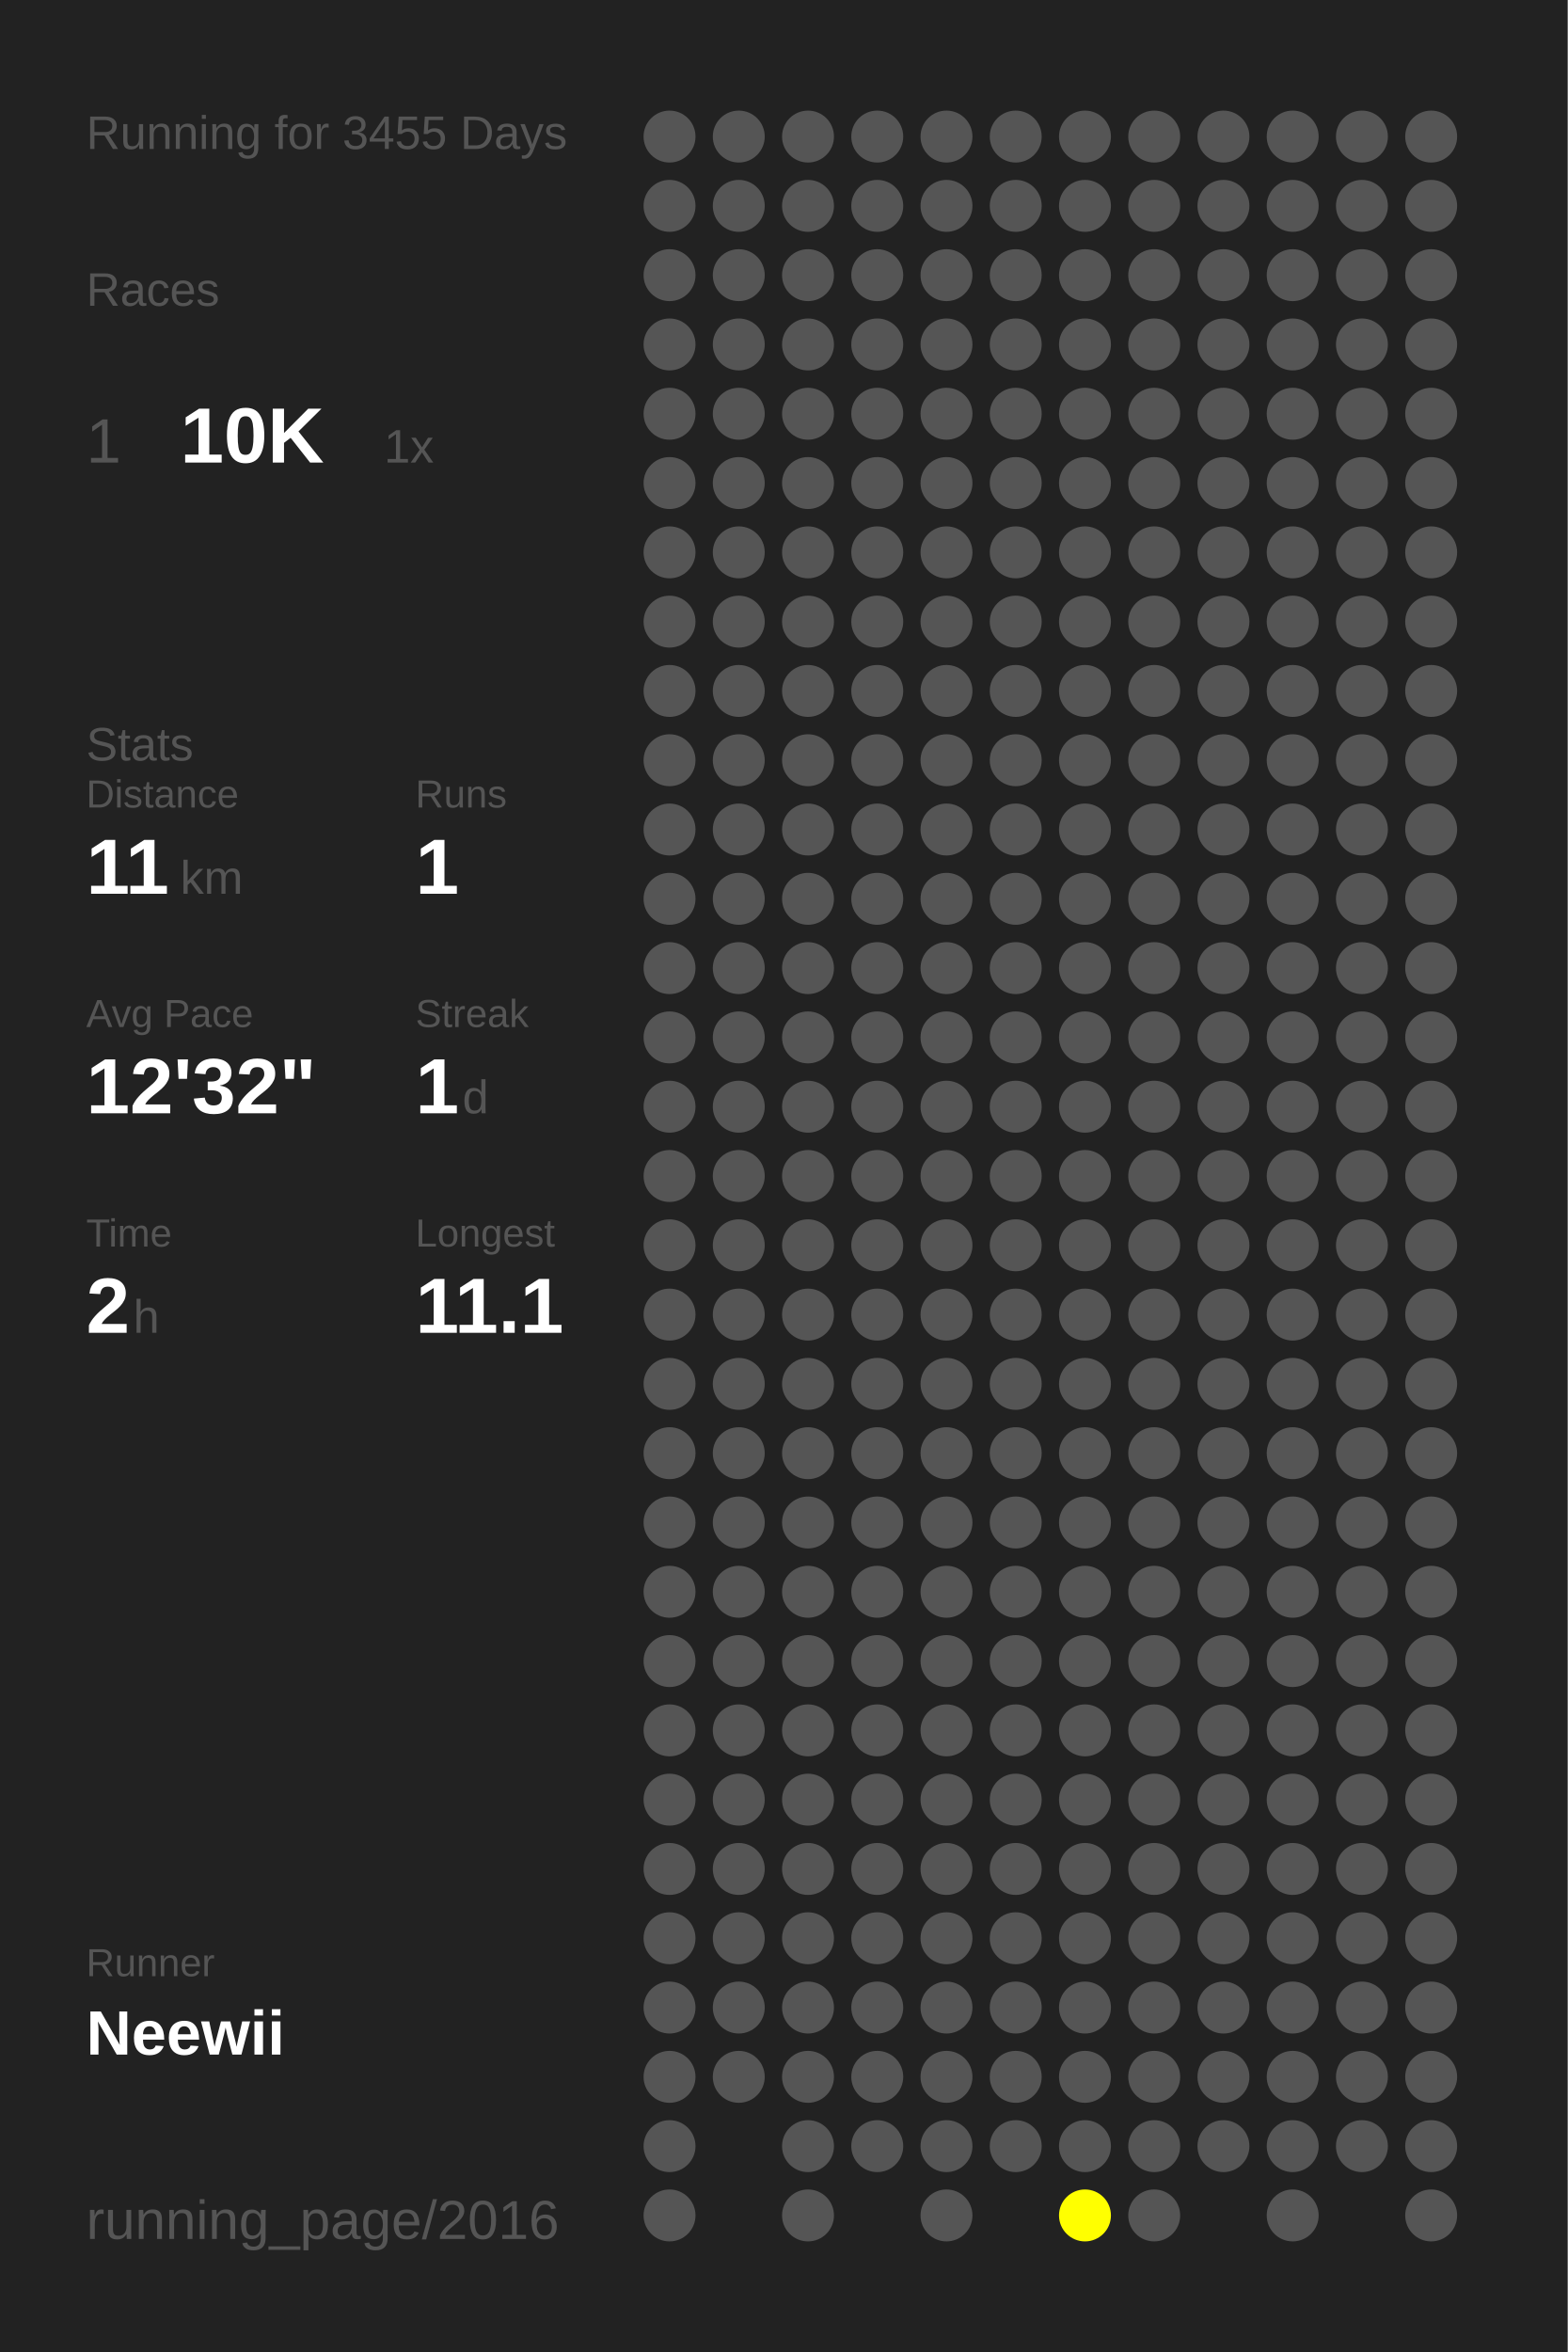
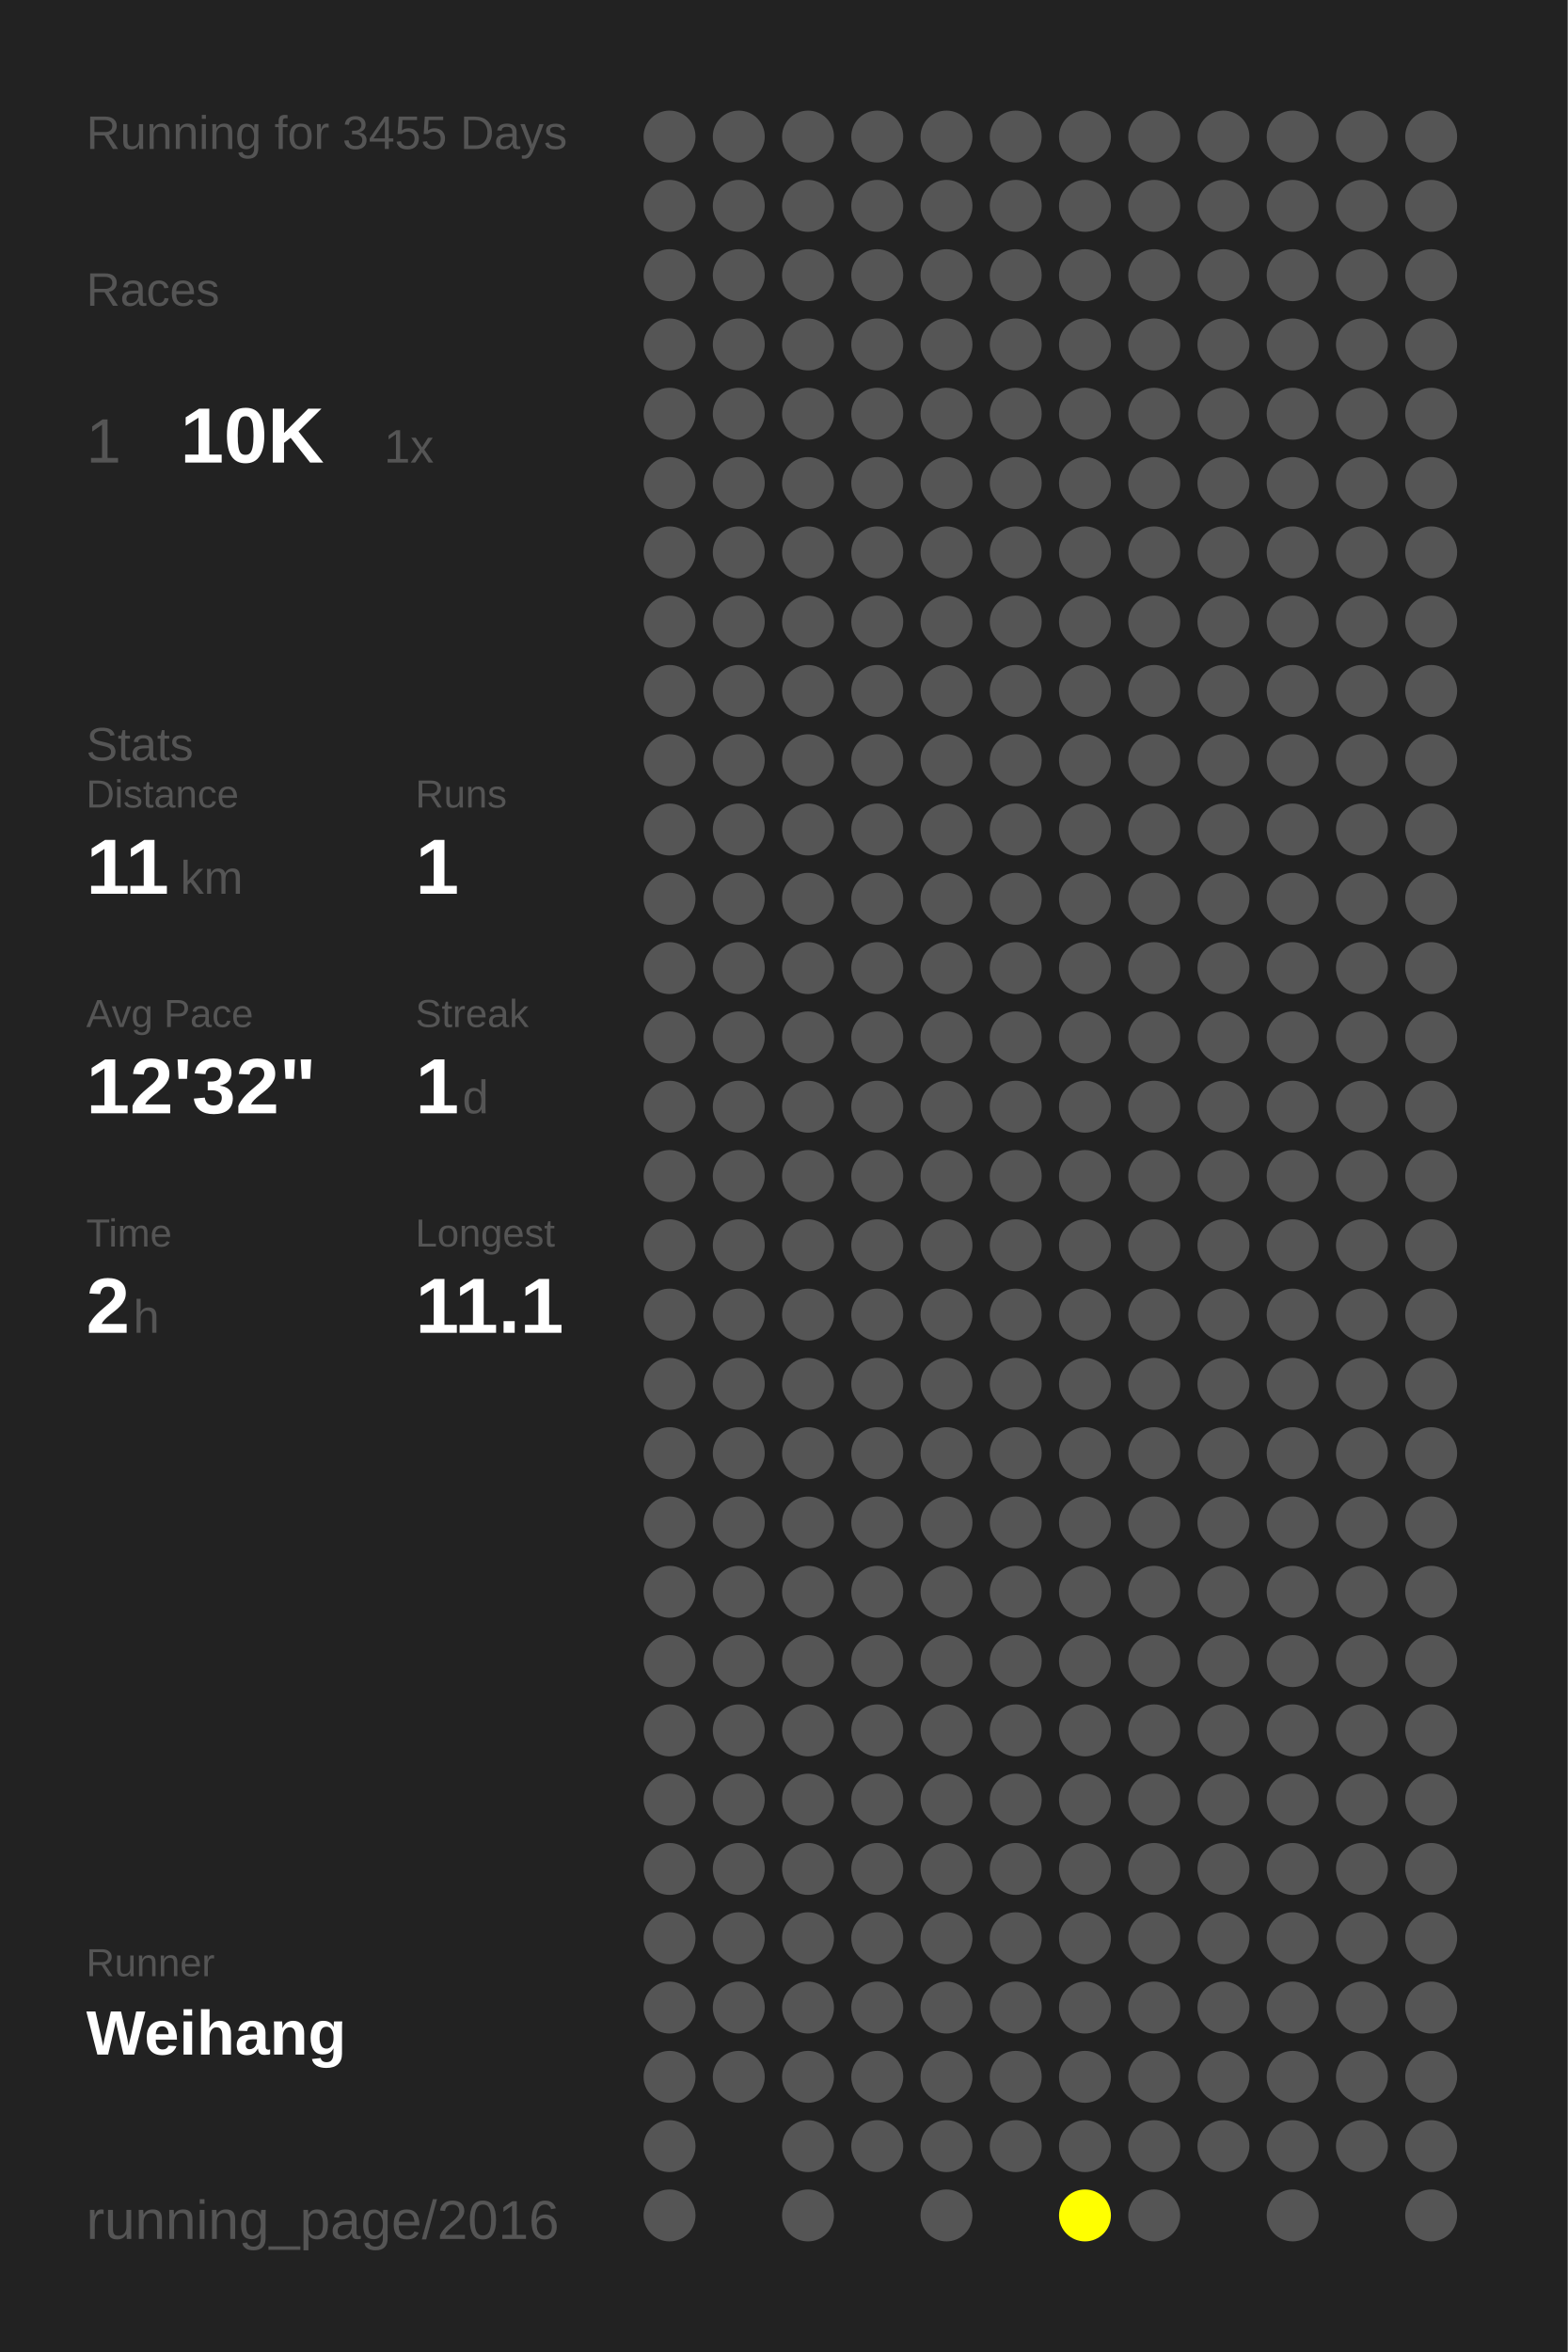
<svg xmlns="http://www.w3.org/2000/svg" baseProfile="full" height="300mm" version="1.1" viewBox="0,0,200,300" width="200mm">
  <defs />
  <rect fill="#222222" height="300" width="200" x="0" y="0" />
  <text fill="#555555" style="font-size:6px; font-family:Arial;" x="11" y="19">Running for 3455 Days</text>
  <text fill="#555555" style="font-size:6px; font-family:Arial;" x="11" y="39">Races</text>
  <text fill="#555555" style="font-size:8px; font-family:Arial;" x="11" y="59">1</text>
  <text fill="#FFFFFF" style="font-size:10px; font-family:Arial; font-weight:bold;" x="23" y="59">10K</text>
  <text fill="#555555" style="font-size:6px; font-family:Arial;" x="49" y="59">1x</text>
  <text fill="#555555" style="font-size:6px; font-family:Arial;" x="11" y="97">Stats</text>
  <text fill="#555555" style="font-size:5px; font-family:Arial;" x="11" y="103">Distance</text>
  <text fill="#FFFFFF" style="font-size:10px; font-family:Arial; font-weight:bold;" x="11" y="114">11</text>
  <text fill="#555555" style="font-size:6px; font-family:Arial;" x="23" y="114">km</text>
  <text fill="#555555" style="font-size:5px; font-family:Arial;" x="53" y="103">Runs</text>
  <text fill="#FFFFFF" style="font-size:10px; font-family:Arial; font-weight:bold;" x="53" y="114">1</text>
  <text fill="#555555" style="font-size:5px; font-family:Arial;" x="11" y="131">Avg Pace</text>
  <text fill="#FFFFFF" style="font-size:10px; font-family:Arial; font-weight:bold;" x="11" y="142">12'32"</text>
  <text fill="#555555" style="font-size:5px; font-family:Arial;" x="53" y="131">Streak</text>
  <text fill="#FFFFFF" style="font-size:10px; font-family:Arial; font-weight:bold;" x="53" y="142">1</text>
  <text fill="#555555" style="font-size:6px; font-family:Arial;" x="59" y="142">d</text>
  <text fill="#555555" style="font-size:5px; font-family:Arial;" x="11" y="159">Time</text>
  <text fill="#FFFFFF" style="font-size:10px; font-family:Arial; font-weight:bold;" x="11" y="170">2</text>
  <text fill="#555555" style="font-size:6px; font-family:Arial;" x="17" y="170">h</text>
  <text fill="#555555" style="font-size:5px; font-family:Arial;" x="53" y="159">Longest</text>
  <text fill="#FFFFFF" style="font-size:10px; font-family:Arial; font-weight:bold;" x="53" y="170">11.1</text>
  <text fill="#555555" style="font-size:5px; font-family:Arial;" x="11" y="252.065">Runner</text>
-   <text fill="#FFFFFF" style="font-size:8px; font-family:Arial; font-weight:bold;" x="11" y="262.065">Neewii</text>
+   <text fill="#FFFFFF" style="font-size:8px; font-family:Arial; font-weight:bold;" x="11" y="262.065">Weihang</text>
  <text fill="#555555" style="font-size:7px; font-family:Arial;" x="11" y="285.581">running_page/2016</text>
  <circle cx="85.417" cy="17.419" fill="#555555" r="3.312" />
  <circle cx="85.417" cy="26.258" fill="#555555" r="3.312" />
  <circle cx="85.417" cy="35.097" fill="#555555" r="3.312" />
  <circle cx="85.417" cy="43.935" fill="#555555" r="3.312" />
  <circle cx="85.417" cy="52.774" fill="#555555" r="3.312" />
  <circle cx="85.417" cy="61.613" fill="#555555" r="3.312" />
  <circle cx="85.417" cy="70.452" fill="#555555" r="3.312" />
  <circle cx="85.417" cy="79.29" fill="#555555" r="3.312" />
  <circle cx="85.417" cy="88.129" fill="#555555" r="3.312" />
  <circle cx="85.417" cy="96.968" fill="#555555" r="3.312" />
  <circle cx="85.417" cy="105.806" fill="#555555" r="3.312" />
  <circle cx="85.417" cy="114.645" fill="#555555" r="3.312" />
  <circle cx="85.417" cy="123.484" fill="#555555" r="3.312" />
  <circle cx="85.417" cy="132.323" fill="#555555" r="3.312" />
  <circle cx="85.417" cy="141.161" fill="#555555" r="3.312" />
  <circle cx="85.417" cy="150" fill="#555555" r="3.312" />
  <circle cx="85.417" cy="158.839" fill="#555555" r="3.312" />
  <circle cx="85.417" cy="167.677" fill="#555555" r="3.312" />
  <circle cx="85.417" cy="176.516" fill="#555555" r="3.312" />
  <circle cx="85.417" cy="185.355" fill="#555555" r="3.312" />
  <circle cx="85.417" cy="194.194" fill="#555555" r="3.312" />
  <circle cx="85.417" cy="203.032" fill="#555555" r="3.312" />
  <circle cx="85.417" cy="211.871" fill="#555555" r="3.312" />
  <circle cx="85.417" cy="220.71" fill="#555555" r="3.312" />
  <circle cx="85.417" cy="229.548" fill="#555555" r="3.312" />
  <circle cx="85.417" cy="238.387" fill="#555555" r="3.312" />
  <circle cx="85.417" cy="247.226" fill="#555555" r="3.312" />
  <circle cx="85.417" cy="256.065" fill="#555555" r="3.312" />
  <circle cx="85.417" cy="264.903" fill="#555555" r="3.312" />
  <circle cx="85.417" cy="273.742" fill="#555555" r="3.312" />
  <circle cx="85.417" cy="282.581" fill="#555555" r="3.312" />
  <circle cx="94.25" cy="17.419" fill="#555555" r="3.312" />
  <circle cx="94.25" cy="26.258" fill="#555555" r="3.312" />
  <circle cx="94.25" cy="35.097" fill="#555555" r="3.312" />
  <circle cx="94.25" cy="43.935" fill="#555555" r="3.312" />
  <circle cx="94.25" cy="52.774" fill="#555555" r="3.312" />
  <circle cx="94.25" cy="61.613" fill="#555555" r="3.312" />
  <circle cx="94.25" cy="70.452" fill="#555555" r="3.312" />
  <circle cx="94.25" cy="79.29" fill="#555555" r="3.312" />
  <circle cx="94.25" cy="88.129" fill="#555555" r="3.312" />
  <circle cx="94.25" cy="96.968" fill="#555555" r="3.312" />
  <circle cx="94.25" cy="105.806" fill="#555555" r="3.312" />
  <circle cx="94.25" cy="114.645" fill="#555555" r="3.312" />
  <circle cx="94.25" cy="123.484" fill="#555555" r="3.312" />
  <circle cx="94.25" cy="132.323" fill="#555555" r="3.312" />
  <circle cx="94.25" cy="141.161" fill="#555555" r="3.312" />
  <circle cx="94.25" cy="150" fill="#555555" r="3.312" />
  <circle cx="94.25" cy="158.839" fill="#555555" r="3.312" />
  <circle cx="94.25" cy="167.677" fill="#555555" r="3.312" />
  <circle cx="94.25" cy="176.516" fill="#555555" r="3.312" />
  <circle cx="94.25" cy="185.355" fill="#555555" r="3.312" />
  <circle cx="94.25" cy="194.194" fill="#555555" r="3.312" />
  <circle cx="94.25" cy="203.032" fill="#555555" r="3.312" />
  <circle cx="94.25" cy="211.871" fill="#555555" r="3.312" />
  <circle cx="94.25" cy="220.71" fill="#555555" r="3.312" />
  <circle cx="94.25" cy="229.548" fill="#555555" r="3.312" />
  <circle cx="94.25" cy="238.387" fill="#555555" r="3.312" />
  <circle cx="94.25" cy="247.226" fill="#555555" r="3.312" />
  <circle cx="94.25" cy="256.065" fill="#555555" r="3.312" />
  <circle cx="94.25" cy="264.903" fill="#555555" r="3.312" />
  <circle cx="103.083" cy="17.419" fill="#555555" r="3.312" />
  <circle cx="103.083" cy="26.258" fill="#555555" r="3.312" />
  <circle cx="103.083" cy="35.097" fill="#555555" r="3.312" />
  <circle cx="103.083" cy="43.935" fill="#555555" r="3.312" />
  <circle cx="103.083" cy="52.774" fill="#555555" r="3.312" />
  <circle cx="103.083" cy="61.613" fill="#555555" r="3.312" />
  <circle cx="103.083" cy="70.452" fill="#555555" r="3.312" />
  <circle cx="103.083" cy="79.29" fill="#555555" r="3.312" />
  <circle cx="103.083" cy="88.129" fill="#555555" r="3.312" />
  <circle cx="103.083" cy="96.968" fill="#555555" r="3.312" />
  <circle cx="103.083" cy="105.806" fill="#555555" r="3.312" />
  <circle cx="103.083" cy="114.645" fill="#555555" r="3.312" />
  <circle cx="103.083" cy="123.484" fill="#555555" r="3.312" />
  <circle cx="103.083" cy="132.323" fill="#555555" r="3.312" />
  <circle cx="103.083" cy="141.161" fill="#555555" r="3.312" />
  <circle cx="103.083" cy="150" fill="#555555" r="3.312" />
  <circle cx="103.083" cy="158.839" fill="#555555" r="3.312" />
  <circle cx="103.083" cy="167.677" fill="#555555" r="3.312" />
  <circle cx="103.083" cy="176.516" fill="#555555" r="3.312" />
  <circle cx="103.083" cy="185.355" fill="#555555" r="3.312" />
  <circle cx="103.083" cy="194.194" fill="#555555" r="3.312" />
  <circle cx="103.083" cy="203.032" fill="#555555" r="3.312" />
  <circle cx="103.083" cy="211.871" fill="#555555" r="3.312" />
  <circle cx="103.083" cy="220.71" fill="#555555" r="3.312" />
  <circle cx="103.083" cy="229.548" fill="#555555" r="3.312" />
  <circle cx="103.083" cy="238.387" fill="#555555" r="3.312" />
  <circle cx="103.083" cy="247.226" fill="#555555" r="3.312" />
  <circle cx="103.083" cy="256.065" fill="#555555" r="3.312" />
  <circle cx="103.083" cy="264.903" fill="#555555" r="3.312" />
  <circle cx="103.083" cy="273.742" fill="#555555" r="3.312" />
  <circle cx="103.083" cy="282.581" fill="#555555" r="3.312" />
  <circle cx="111.917" cy="17.419" fill="#555555" r="3.312" />
  <circle cx="111.917" cy="26.258" fill="#555555" r="3.312" />
  <circle cx="111.917" cy="35.097" fill="#555555" r="3.312" />
  <circle cx="111.917" cy="43.935" fill="#555555" r="3.312" />
  <circle cx="111.917" cy="52.774" fill="#555555" r="3.312" />
  <circle cx="111.917" cy="61.613" fill="#555555" r="3.312" />
  <circle cx="111.917" cy="70.452" fill="#555555" r="3.312" />
  <circle cx="111.917" cy="79.29" fill="#555555" r="3.312" />
  <circle cx="111.917" cy="88.129" fill="#555555" r="3.312" />
  <circle cx="111.917" cy="96.968" fill="#555555" r="3.312" />
  <circle cx="111.917" cy="105.806" fill="#555555" r="3.312" />
  <circle cx="111.917" cy="114.645" fill="#555555" r="3.312" />
  <circle cx="111.917" cy="123.484" fill="#555555" r="3.312" />
  <circle cx="111.917" cy="132.323" fill="#555555" r="3.312" />
  <circle cx="111.917" cy="141.161" fill="#555555" r="3.312" />
  <circle cx="111.917" cy="150" fill="#555555" r="3.312" />
  <circle cx="111.917" cy="158.839" fill="#555555" r="3.312" />
  <circle cx="111.917" cy="167.677" fill="#555555" r="3.312" />
  <circle cx="111.917" cy="176.516" fill="#555555" r="3.312" />
  <circle cx="111.917" cy="185.355" fill="#555555" r="3.312" />
  <circle cx="111.917" cy="194.194" fill="#555555" r="3.312" />
  <circle cx="111.917" cy="203.032" fill="#555555" r="3.312" />
  <circle cx="111.917" cy="211.871" fill="#555555" r="3.312" />
  <circle cx="111.917" cy="220.71" fill="#555555" r="3.312" />
  <circle cx="111.917" cy="229.548" fill="#555555" r="3.312" />
  <circle cx="111.917" cy="238.387" fill="#555555" r="3.312" />
  <circle cx="111.917" cy="247.226" fill="#555555" r="3.312" />
  <circle cx="111.917" cy="256.065" fill="#555555" r="3.312" />
  <circle cx="111.917" cy="264.903" fill="#555555" r="3.312" />
  <circle cx="111.917" cy="273.742" fill="#555555" r="3.312" />
  <circle cx="120.75" cy="17.419" fill="#555555" r="3.312" />
  <circle cx="120.75" cy="26.258" fill="#555555" r="3.312" />
  <circle cx="120.75" cy="35.097" fill="#555555" r="3.312" />
  <circle cx="120.75" cy="43.935" fill="#555555" r="3.312" />
  <circle cx="120.75" cy="52.774" fill="#555555" r="3.312" />
  <circle cx="120.75" cy="61.613" fill="#555555" r="3.312" />
  <circle cx="120.75" cy="70.452" fill="#555555" r="3.312" />
  <circle cx="120.75" cy="79.29" fill="#555555" r="3.312" />
  <circle cx="120.75" cy="88.129" fill="#555555" r="3.312" />
  <circle cx="120.75" cy="96.968" fill="#555555" r="3.312" />
  <circle cx="120.75" cy="105.806" fill="#555555" r="3.312" />
  <circle cx="120.75" cy="114.645" fill="#555555" r="3.312" />
  <circle cx="120.75" cy="123.484" fill="#555555" r="3.312" />
  <circle cx="120.75" cy="132.323" fill="#555555" r="3.312" />
  <circle cx="120.75" cy="141.161" fill="#555555" r="3.312" />
  <circle cx="120.75" cy="150" fill="#555555" r="3.312" />
  <circle cx="120.75" cy="158.839" fill="#555555" r="3.312" />
  <circle cx="120.75" cy="167.677" fill="#555555" r="3.312" />
  <circle cx="120.75" cy="176.516" fill="#555555" r="3.312" />
  <circle cx="120.75" cy="185.355" fill="#555555" r="3.312" />
  <circle cx="120.75" cy="194.194" fill="#555555" r="3.312" />
  <circle cx="120.75" cy="203.032" fill="#555555" r="3.312" />
  <circle cx="120.75" cy="211.871" fill="#555555" r="3.312" />
  <circle cx="120.75" cy="220.71" fill="#555555" r="3.312" />
  <circle cx="120.75" cy="229.548" fill="#555555" r="3.312" />
  <circle cx="120.75" cy="238.387" fill="#555555" r="3.312" />
  <circle cx="120.75" cy="247.226" fill="#555555" r="3.312" />
  <circle cx="120.75" cy="256.065" fill="#555555" r="3.312" />
  <circle cx="120.75" cy="264.903" fill="#555555" r="3.312" />
  <circle cx="120.75" cy="273.742" fill="#555555" r="3.312" />
  <circle cx="120.75" cy="282.581" fill="#555555" r="3.312" />
  <circle cx="129.583" cy="17.419" fill="#555555" r="3.312" />
  <circle cx="129.583" cy="26.258" fill="#555555" r="3.312" />
  <circle cx="129.583" cy="35.097" fill="#555555" r="3.312" />
  <circle cx="129.583" cy="43.935" fill="#555555" r="3.312" />
  <circle cx="129.583" cy="52.774" fill="#555555" r="3.312" />
  <circle cx="129.583" cy="61.613" fill="#555555" r="3.312" />
  <circle cx="129.583" cy="70.452" fill="#555555" r="3.312" />
  <circle cx="129.583" cy="79.29" fill="#555555" r="3.312" />
  <circle cx="129.583" cy="88.129" fill="#555555" r="3.312" />
  <circle cx="129.583" cy="96.968" fill="#555555" r="3.312" />
  <circle cx="129.583" cy="105.806" fill="#555555" r="3.312" />
  <circle cx="129.583" cy="114.645" fill="#555555" r="3.312" />
  <circle cx="129.583" cy="123.484" fill="#555555" r="3.312" />
  <circle cx="129.583" cy="132.323" fill="#555555" r="3.312" />
  <circle cx="129.583" cy="141.161" fill="#555555" r="3.312" />
  <circle cx="129.583" cy="150" fill="#555555" r="3.312" />
  <circle cx="129.583" cy="158.839" fill="#555555" r="3.312" />
  <circle cx="129.583" cy="167.677" fill="#555555" r="3.312" />
  <circle cx="129.583" cy="176.516" fill="#555555" r="3.312" />
  <circle cx="129.583" cy="185.355" fill="#555555" r="3.312" />
  <circle cx="129.583" cy="194.194" fill="#555555" r="3.312" />
  <circle cx="129.583" cy="203.032" fill="#555555" r="3.312" />
  <circle cx="129.583" cy="211.871" fill="#555555" r="3.312" />
  <circle cx="129.583" cy="220.71" fill="#555555" r="3.312" />
  <circle cx="129.583" cy="229.548" fill="#555555" r="3.312" />
  <circle cx="129.583" cy="238.387" fill="#555555" r="3.312" />
  <circle cx="129.583" cy="247.226" fill="#555555" r="3.312" />
  <circle cx="129.583" cy="256.065" fill="#555555" r="3.312" />
  <circle cx="129.583" cy="264.903" fill="#555555" r="3.312" />
  <circle cx="129.583" cy="273.742" fill="#555555" r="3.312" />
  <circle cx="138.417" cy="17.419" fill="#555555" r="3.312" />
  <circle cx="138.417" cy="26.258" fill="#555555" r="3.312" />
  <circle cx="138.417" cy="35.097" fill="#555555" r="3.312" />
  <circle cx="138.417" cy="43.935" fill="#555555" r="3.312" />
  <circle cx="138.417" cy="52.774" fill="#555555" r="3.312" />
  <circle cx="138.417" cy="61.613" fill="#555555" r="3.312" />
  <circle cx="138.417" cy="70.452" fill="#555555" r="3.312" />
  <circle cx="138.417" cy="79.29" fill="#555555" r="3.312" />
  <circle cx="138.417" cy="88.129" fill="#555555" r="3.312" />
  <circle cx="138.417" cy="96.968" fill="#555555" r="3.312" />
  <circle cx="138.417" cy="105.806" fill="#555555" r="3.312" />
  <circle cx="138.417" cy="114.645" fill="#555555" r="3.312" />
  <circle cx="138.417" cy="123.484" fill="#555555" r="3.312" />
  <circle cx="138.417" cy="132.323" fill="#555555" r="3.312" />
  <circle cx="138.417" cy="141.161" fill="#555555" r="3.312" />
  <circle cx="138.417" cy="150" fill="#555555" r="3.312" />
  <circle cx="138.417" cy="158.839" fill="#555555" r="3.312" />
  <circle cx="138.417" cy="167.677" fill="#555555" r="3.312" />
  <circle cx="138.417" cy="176.516" fill="#555555" r="3.312" />
  <circle cx="138.417" cy="185.355" fill="#555555" r="3.312" />
  <circle cx="138.417" cy="194.194" fill="#555555" r="3.312" />
  <circle cx="138.417" cy="203.032" fill="#555555" r="3.312" />
  <circle cx="138.417" cy="211.871" fill="#555555" r="3.312" />
  <circle cx="138.417" cy="220.71" fill="#555555" r="3.312" />
  <circle cx="138.417" cy="229.548" fill="#555555" r="3.312" />
  <circle cx="138.417" cy="238.387" fill="#555555" r="3.312" />
  <circle cx="138.417" cy="247.226" fill="#555555" r="3.312" />
  <circle cx="138.417" cy="256.065" fill="#555555" r="3.312" />
  <circle cx="138.417" cy="264.903" fill="#555555" r="3.312" />
  <circle cx="138.417" cy="273.742" fill="#555555" r="3.312" />
  <circle cx="138.417" cy="282.581" fill="#FFFF00" r="3.312" />
  <circle cx="147.25" cy="17.419" fill="#555555" r="3.312" />
  <circle cx="147.25" cy="26.258" fill="#555555" r="3.312" />
  <circle cx="147.25" cy="35.097" fill="#555555" r="3.312" />
  <circle cx="147.25" cy="43.935" fill="#555555" r="3.312" />
  <circle cx="147.25" cy="52.774" fill="#555555" r="3.312" />
  <circle cx="147.25" cy="61.613" fill="#555555" r="3.312" />
  <circle cx="147.25" cy="70.452" fill="#555555" r="3.312" />
  <circle cx="147.25" cy="79.29" fill="#555555" r="3.312" />
  <circle cx="147.25" cy="88.129" fill="#555555" r="3.312" />
  <circle cx="147.25" cy="96.968" fill="#555555" r="3.312" />
  <circle cx="147.25" cy="105.806" fill="#555555" r="3.312" />
  <circle cx="147.25" cy="114.645" fill="#555555" r="3.312" />
  <circle cx="147.25" cy="123.484" fill="#555555" r="3.312" />
  <circle cx="147.25" cy="132.323" fill="#555555" r="3.312" />
  <circle cx="147.25" cy="141.161" fill="#555555" r="3.312" />
  <circle cx="147.25" cy="150" fill="#555555" r="3.312" />
  <circle cx="147.25" cy="158.839" fill="#555555" r="3.312" />
  <circle cx="147.25" cy="167.677" fill="#555555" r="3.312" />
  <circle cx="147.25" cy="176.516" fill="#555555" r="3.312" />
  <circle cx="147.25" cy="185.355" fill="#555555" r="3.312" />
  <circle cx="147.25" cy="194.194" fill="#555555" r="3.312" />
  <circle cx="147.25" cy="203.032" fill="#555555" r="3.312" />
  <circle cx="147.25" cy="211.871" fill="#555555" r="3.312" />
  <circle cx="147.25" cy="220.71" fill="#555555" r="3.312" />
  <circle cx="147.25" cy="229.548" fill="#555555" r="3.312" />
  <circle cx="147.25" cy="238.387" fill="#555555" r="3.312" />
  <circle cx="147.25" cy="247.226" fill="#555555" r="3.312" />
  <circle cx="147.25" cy="256.065" fill="#555555" r="3.312" />
  <circle cx="147.25" cy="264.903" fill="#555555" r="3.312" />
  <circle cx="147.25" cy="273.742" fill="#555555" r="3.312" />
  <circle cx="147.25" cy="282.581" fill="#555555" r="3.312" />
  <circle cx="156.083" cy="17.419" fill="#555555" r="3.312" />
  <circle cx="156.083" cy="26.258" fill="#555555" r="3.312" />
  <circle cx="156.083" cy="35.097" fill="#555555" r="3.312" />
  <circle cx="156.083" cy="43.935" fill="#555555" r="3.312" />
  <circle cx="156.083" cy="52.774" fill="#555555" r="3.312" />
  <circle cx="156.083" cy="61.613" fill="#555555" r="3.312" />
  <circle cx="156.083" cy="70.452" fill="#555555" r="3.312" />
  <circle cx="156.083" cy="79.29" fill="#555555" r="3.312" />
  <circle cx="156.083" cy="88.129" fill="#555555" r="3.312" />
  <circle cx="156.083" cy="96.968" fill="#555555" r="3.312" />
  <circle cx="156.083" cy="105.806" fill="#555555" r="3.312" />
  <circle cx="156.083" cy="114.645" fill="#555555" r="3.312" />
  <circle cx="156.083" cy="123.484" fill="#555555" r="3.312" />
  <circle cx="156.083" cy="132.323" fill="#555555" r="3.312" />
  <circle cx="156.083" cy="141.161" fill="#555555" r="3.312" />
  <circle cx="156.083" cy="150" fill="#555555" r="3.312" />
  <circle cx="156.083" cy="158.839" fill="#555555" r="3.312" />
  <circle cx="156.083" cy="167.677" fill="#555555" r="3.312" />
  <circle cx="156.083" cy="176.516" fill="#555555" r="3.312" />
  <circle cx="156.083" cy="185.355" fill="#555555" r="3.312" />
  <circle cx="156.083" cy="194.194" fill="#555555" r="3.312" />
  <circle cx="156.083" cy="203.032" fill="#555555" r="3.312" />
  <circle cx="156.083" cy="211.871" fill="#555555" r="3.312" />
  <circle cx="156.083" cy="220.71" fill="#555555" r="3.312" />
  <circle cx="156.083" cy="229.548" fill="#555555" r="3.312" />
  <circle cx="156.083" cy="238.387" fill="#555555" r="3.312" />
  <circle cx="156.083" cy="247.226" fill="#555555" r="3.312" />
  <circle cx="156.083" cy="256.065" fill="#555555" r="3.312" />
  <circle cx="156.083" cy="264.903" fill="#555555" r="3.312" />
  <circle cx="156.083" cy="273.742" fill="#555555" r="3.312" />
  <circle cx="164.917" cy="17.419" fill="#555555" r="3.312" />
  <circle cx="164.917" cy="26.258" fill="#555555" r="3.312" />
  <circle cx="164.917" cy="35.097" fill="#555555" r="3.312" />
  <circle cx="164.917" cy="43.935" fill="#555555" r="3.312" />
  <circle cx="164.917" cy="52.774" fill="#555555" r="3.312" />
  <circle cx="164.917" cy="61.613" fill="#555555" r="3.312" />
  <circle cx="164.917" cy="70.452" fill="#555555" r="3.312" />
  <circle cx="164.917" cy="79.29" fill="#555555" r="3.312" />
  <circle cx="164.917" cy="88.129" fill="#555555" r="3.312" />
  <circle cx="164.917" cy="96.968" fill="#555555" r="3.312" />
  <circle cx="164.917" cy="105.806" fill="#555555" r="3.312" />
  <circle cx="164.917" cy="114.645" fill="#555555" r="3.312" />
  <circle cx="164.917" cy="123.484" fill="#555555" r="3.312" />
  <circle cx="164.917" cy="132.323" fill="#555555" r="3.312" />
  <circle cx="164.917" cy="141.161" fill="#555555" r="3.312" />
  <circle cx="164.917" cy="150" fill="#555555" r="3.312" />
  <circle cx="164.917" cy="158.839" fill="#555555" r="3.312" />
  <circle cx="164.917" cy="167.677" fill="#555555" r="3.312" />
  <circle cx="164.917" cy="176.516" fill="#555555" r="3.312" />
  <circle cx="164.917" cy="185.355" fill="#555555" r="3.312" />
  <circle cx="164.917" cy="194.194" fill="#555555" r="3.312" />
  <circle cx="164.917" cy="203.032" fill="#555555" r="3.312" />
  <circle cx="164.917" cy="211.871" fill="#555555" r="3.312" />
  <circle cx="164.917" cy="220.71" fill="#555555" r="3.312" />
  <circle cx="164.917" cy="229.548" fill="#555555" r="3.312" />
  <circle cx="164.917" cy="238.387" fill="#555555" r="3.312" />
  <circle cx="164.917" cy="247.226" fill="#555555" r="3.312" />
  <circle cx="164.917" cy="256.065" fill="#555555" r="3.312" />
  <circle cx="164.917" cy="264.903" fill="#555555" r="3.312" />
  <circle cx="164.917" cy="273.742" fill="#555555" r="3.312" />
  <circle cx="164.917" cy="282.581" fill="#555555" r="3.312" />
  <circle cx="173.75" cy="17.419" fill="#555555" r="3.312" />
  <circle cx="173.75" cy="26.258" fill="#555555" r="3.312" />
  <circle cx="173.75" cy="35.097" fill="#555555" r="3.312" />
  <circle cx="173.75" cy="43.935" fill="#555555" r="3.312" />
  <circle cx="173.75" cy="52.774" fill="#555555" r="3.312" />
  <circle cx="173.75" cy="61.613" fill="#555555" r="3.312" />
  <circle cx="173.75" cy="70.452" fill="#555555" r="3.312" />
  <circle cx="173.75" cy="79.29" fill="#555555" r="3.312" />
  <circle cx="173.75" cy="88.129" fill="#555555" r="3.312" />
  <circle cx="173.75" cy="96.968" fill="#555555" r="3.312" />
  <circle cx="173.75" cy="105.806" fill="#555555" r="3.312" />
  <circle cx="173.75" cy="114.645" fill="#555555" r="3.312" />
  <circle cx="173.75" cy="123.484" fill="#555555" r="3.312" />
  <circle cx="173.75" cy="132.323" fill="#555555" r="3.312" />
  <circle cx="173.75" cy="141.161" fill="#555555" r="3.312" />
  <circle cx="173.75" cy="150" fill="#555555" r="3.312" />
  <circle cx="173.75" cy="158.839" fill="#555555" r="3.312" />
  <circle cx="173.75" cy="167.677" fill="#555555" r="3.312" />
  <circle cx="173.75" cy="176.516" fill="#555555" r="3.312" />
  <circle cx="173.75" cy="185.355" fill="#555555" r="3.312" />
  <circle cx="173.75" cy="194.194" fill="#555555" r="3.312" />
  <circle cx="173.75" cy="203.032" fill="#555555" r="3.312" />
  <circle cx="173.75" cy="211.871" fill="#555555" r="3.312" />
  <circle cx="173.75" cy="220.71" fill="#555555" r="3.312" />
  <circle cx="173.75" cy="229.548" fill="#555555" r="3.312" />
  <circle cx="173.75" cy="238.387" fill="#555555" r="3.312" />
  <circle cx="173.75" cy="247.226" fill="#555555" r="3.312" />
  <circle cx="173.75" cy="256.065" fill="#555555" r="3.312" />
  <circle cx="173.75" cy="264.903" fill="#555555" r="3.312" />
  <circle cx="173.75" cy="273.742" fill="#555555" r="3.312" />
  <circle cx="182.583" cy="17.419" fill="#555555" r="3.312" />
  <circle cx="182.583" cy="26.258" fill="#555555" r="3.312" />
  <circle cx="182.583" cy="35.097" fill="#555555" r="3.312" />
  <circle cx="182.583" cy="43.935" fill="#555555" r="3.312" />
  <circle cx="182.583" cy="52.774" fill="#555555" r="3.312" />
  <circle cx="182.583" cy="61.613" fill="#555555" r="3.312" />
  <circle cx="182.583" cy="70.452" fill="#555555" r="3.312" />
  <circle cx="182.583" cy="79.29" fill="#555555" r="3.312" />
  <circle cx="182.583" cy="88.129" fill="#555555" r="3.312" />
  <circle cx="182.583" cy="96.968" fill="#555555" r="3.312" />
  <circle cx="182.583" cy="105.806" fill="#555555" r="3.312" />
  <circle cx="182.583" cy="114.645" fill="#555555" r="3.312" />
  <circle cx="182.583" cy="123.484" fill="#555555" r="3.312" />
  <circle cx="182.583" cy="132.323" fill="#555555" r="3.312" />
  <circle cx="182.583" cy="141.161" fill="#555555" r="3.312" />
  <circle cx="182.583" cy="150" fill="#555555" r="3.312" />
  <circle cx="182.583" cy="158.839" fill="#555555" r="3.312" />
  <circle cx="182.583" cy="167.677" fill="#555555" r="3.312" />
  <circle cx="182.583" cy="176.516" fill="#555555" r="3.312" />
  <circle cx="182.583" cy="185.355" fill="#555555" r="3.312" />
  <circle cx="182.583" cy="194.194" fill="#555555" r="3.312" />
  <circle cx="182.583" cy="203.032" fill="#555555" r="3.312" />
  <circle cx="182.583" cy="211.871" fill="#555555" r="3.312" />
  <circle cx="182.583" cy="220.71" fill="#555555" r="3.312" />
  <circle cx="182.583" cy="229.548" fill="#555555" r="3.312" />
  <circle cx="182.583" cy="238.387" fill="#555555" r="3.312" />
  <circle cx="182.583" cy="247.226" fill="#555555" r="3.312" />
  <circle cx="182.583" cy="256.065" fill="#555555" r="3.312" />
  <circle cx="182.583" cy="264.903" fill="#555555" r="3.312" />
  <circle cx="182.583" cy="273.742" fill="#555555" r="3.312" />
  <circle cx="182.583" cy="282.581" fill="#555555" r="3.312" />
</svg>
